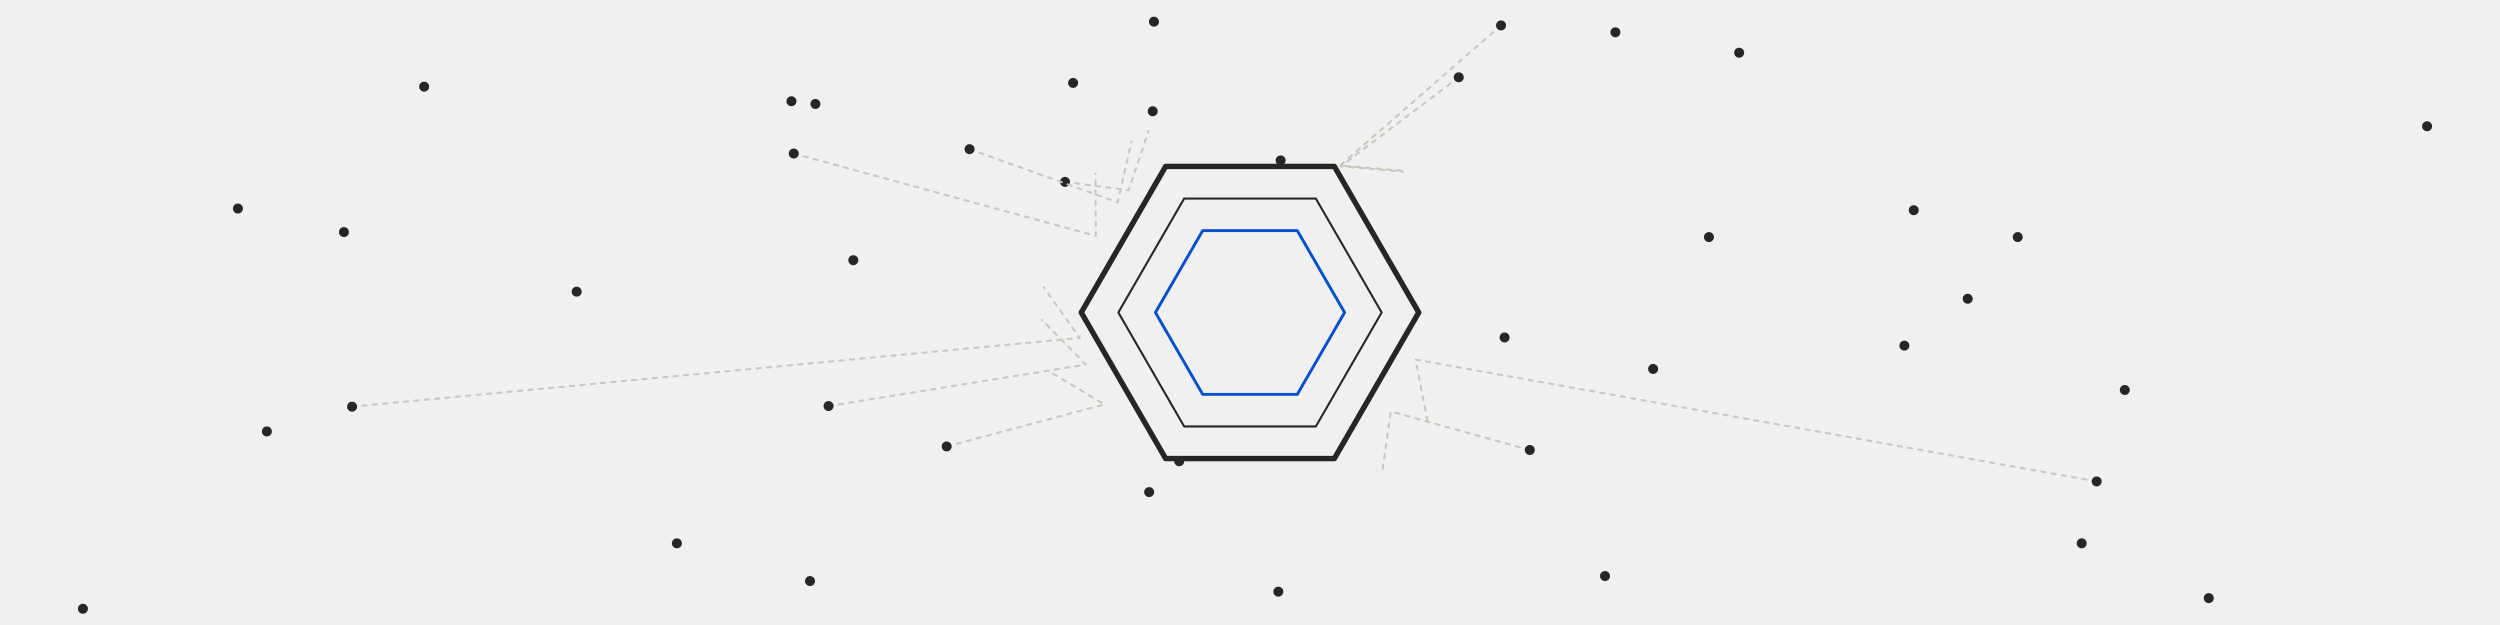
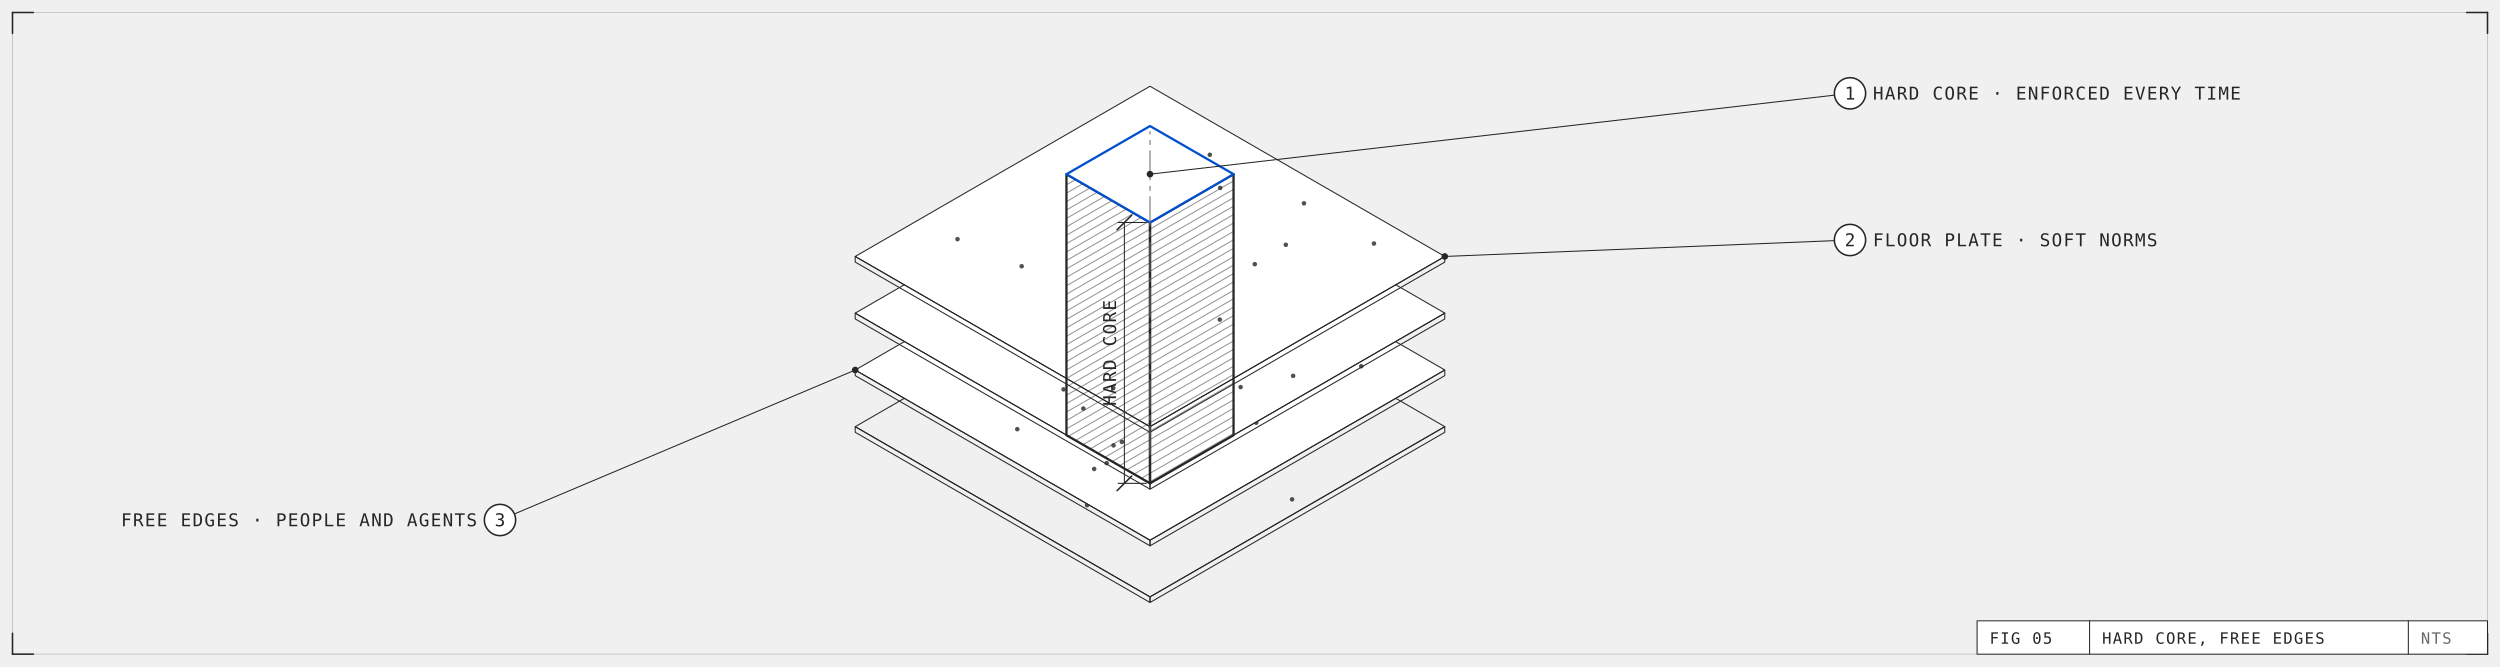
- <svg xmlns="http://www.w3.org/2000/svg" viewBox="0 0 1200 300" width="1200" height="300" role="img" aria-label="A hexagonal hard core, with free agents moving around it and bouncing off its edge">
+ <svg xmlns="http://www.w3.org/2000/svg" viewBox="0 0 1200 320" width="1200" height="320" role="img" aria-label="An axonometric drawing: a hatched hard core rising through free floor plates">
+   <defs>
+     <pattern id="h0" width="3.5" height="3.5" patternUnits="userSpaceOnUse" patternTransform="rotate(60)">
+       <line x1="0" y1="0" x2="0" y2="3.5" stroke="#262624" stroke-width="0.45" />
+     </pattern>
+   </defs>
  <g fill="none" stroke-linecap="round" stroke-linejoin="round">
-     <path d="M681.0 150.0L640.5 220.1L559.5 220.1L519.0 150.0L559.5 79.9L640.5 79.9Z" stroke="#262624" stroke-width="2.6" />
-     <path d="M663.2 150.0L631.6 204.7L568.4 204.7L536.8 150.0L568.4 95.3L631.6 95.3Z" stroke="#262624" stroke-width="1" />
-     <path d="M645.4 150.0L622.7 189.3L577.3 189.3L554.6 150.0L577.3 110.7L622.7 110.7Z" stroke="#004fcc" stroke-width="1.4" />
-     <path d="M511.2 87.3L541.8 91.3L551.3 62.8" stroke="#c9c7c0" stroke-width="1" stroke-dasharray="2 3" />
-     <circle cx="511.2" cy="87.3" r="2.4" fill="#262624" stroke="none" />
-     <path d="M720.5 12.2L643.2 79.5L673.1 81.9" stroke="#c9c7c0" stroke-width="1" stroke-dasharray="2 3" />
-     <circle cx="720.5" cy="12.2" r="2.4" fill="#262624" stroke="none" />
-     <circle cx="944.5" cy="143.4" r="2.4" fill="#262624" stroke="none" />
-     <path d="M169.0 195.2L518.3 162.2L500.9 137.8" stroke="#c9c7c0" stroke-width="1" stroke-dasharray="2 3" />
-     <circle cx="169.0" cy="195.2" r="2.4" fill="#262624" stroke="none" />
-     <circle cx="114.2" cy="100.1" r="2.4" fill="#262624" stroke="none" />
-     <circle cx="1060.2" cy="287.1" r="2.4" fill="#262624" stroke="none" />
-     <circle cx="566.0" cy="221.4" r="2.4" fill="#262624" stroke="none" />
-     <circle cx="128.1" cy="207.1" r="2.4" fill="#262624" stroke="none" />
-     <circle cx="39.8" cy="292.2" r="2.4" fill="#262624" stroke="none" />
-     <path d="M734.3 216.0L667.6 197.5L663.4 227.2" stroke="#c9c7c0" stroke-width="1" stroke-dasharray="2 3" />
-     <circle cx="734.3" cy="216.0" r="2.4" fill="#262624" stroke="none" />
-     <circle cx="918.6" cy="100.9" r="2.4" fill="#262624" stroke="none" />
-     <circle cx="388.8" cy="278.9" r="2.4" fill="#262624" stroke="none" />
-     <circle cx="515.1" cy="39.8" r="2.4" fill="#262624" stroke="none" />
-     <circle cx="1165.0" cy="60.6" r="2.4" fill="#262624" stroke="none" />
-     <circle cx="553.9" cy="10.4" r="2.4" fill="#262624" stroke="none" />
-     <path d="M381.0 73.7L526.0 113.2L525.8 83.2" stroke="#c9c7c0" stroke-width="1" stroke-dasharray="2 3" />
-     <circle cx="381.0" cy="73.7" r="2.4" fill="#262624" stroke="none" />
-     <path d="M454.4 214.3L530.1 194.1L504.3 178.7" stroke="#c9c7c0" stroke-width="1" stroke-dasharray="2 3" />
-     <circle cx="454.4" cy="214.3" r="2.4" fill="#262624" stroke="none" />
-     <path d="M1006.4 231.1L679.5 172.6L685.2 202.1" stroke="#c9c7c0" stroke-width="1" stroke-dasharray="2 3" />
-     <circle cx="1006.4" cy="231.1" r="2.4" fill="#262624" stroke="none" />
-     <circle cx="551.6" cy="236.2" r="2.4" fill="#262624" stroke="none" />
-     <circle cx="793.5" cy="177.1" r="2.4" fill="#262624" stroke="none" />
-     <path d="M465.4 71.6L536.5 97.1L543.1 67.9" stroke="#c9c7c0" stroke-width="1" stroke-dasharray="2 3" />
-     <circle cx="465.4" cy="71.6" r="2.4" fill="#262624" stroke="none" />
-     <circle cx="775.4" cy="15.5" r="2.4" fill="#262624" stroke="none" />
-     <circle cx="834.8" cy="25.3" r="2.4" fill="#262624" stroke="none" />
-     <circle cx="165.1" cy="111.4" r="2.4" fill="#262624" stroke="none" />
-     <circle cx="203.6" cy="41.6" r="2.4" fill="#262624" stroke="none" />
-     <circle cx="276.8" cy="140.0" r="2.4" fill="#262624" stroke="none" />
-     <circle cx="968.5" cy="113.8" r="2.4" fill="#262624" stroke="none" />
-     <circle cx="914.1" cy="165.9" r="2.4" fill="#262624" stroke="none" />
-     <circle cx="1019.9" cy="187.2" r="2.4" fill="#262624" stroke="none" />
-     <circle cx="999.2" cy="260.8" r="2.4" fill="#262624" stroke="none" />
-     <circle cx="722.2" cy="162.0" r="2.4" fill="#262624" stroke="none" />
-     <circle cx="820.3" cy="113.8" r="2.4" fill="#262624" stroke="none" />
-     <circle cx="379.9" cy="48.6" r="2.4" fill="#262624" stroke="none" />
-     <circle cx="391.4" cy="49.9" r="2.4" fill="#262624" stroke="none" />
-     <circle cx="614.7" cy="77.0" r="2.4" fill="#262624" stroke="none" />
-     <circle cx="613.6" cy="284.0" r="2.4" fill="#262624" stroke="none" />
-     <circle cx="553.3" cy="53.4" r="2.4" fill="#262624" stroke="none" />
-     <path d="M397.7 194.9L521.2 175.0L500.2 153.6" stroke="#c9c7c0" stroke-width="1" stroke-dasharray="2 3" />
-     <circle cx="397.7" cy="194.9" r="2.4" fill="#262624" stroke="none" />
-     <circle cx="409.6" cy="124.9" r="2.4" fill="#262624" stroke="none" />
-     <path d="M700.2 37.1L643.6 79.8L673.5 82.4" stroke="#c9c7c0" stroke-width="1" stroke-dasharray="2 3" />
-     <circle cx="700.2" cy="37.1" r="2.4" fill="#262624" stroke="none" />
-     <circle cx="770.4" cy="276.5" r="2.4" fill="#262624" stroke="none" />
-     <circle cx="324.9" cy="260.8" r="2.4" fill="#262624" stroke="none" />
+     <path d="M552.0 123.1L693.5 204.8L552.0 286.5L410.5 204.8Z" stroke="#262624" stroke-width="0.5" fill="none" />
+     <path d="M693.5 204.8L552.0 286.5L552.0 289.2L693.5 207.5Z" stroke="#262624" stroke-width="0.5" fill="none" />
+     <path d="M410.5 204.8L552.0 286.5L552.0 289.2L410.5 207.5Z" stroke="#262624" stroke-width="0.5" fill="none" />
+     <circle cx="512.3" cy="188.5" r="1.1" fill="#262624" stroke="none" opacity="0.8" />
+     <circle cx="624.7" cy="181.7" r="1.1" fill="#262624" stroke="none" opacity="0.8" />
+     <circle cx="445.1" cy="193.6" r="1.1" fill="#262624" stroke="none" opacity="0.8" />
+     <circle cx="555.2" cy="166.9" r="1.1" fill="#262624" stroke="none" opacity="0.8" />
+     <circle cx="620.2" cy="239.7" r="1.1" fill="#262624" stroke="none" opacity="0.8" />
+     <circle cx="598.7" cy="228.2" r="1.1" fill="#262624" stroke="none" opacity="0.8" />
+     <circle cx="615.4" cy="189.0" r="1.1" fill="#262624" stroke="none" opacity="0.8" />
+     <circle cx="521.8" cy="242.5" r="1.1" fill="#262624" stroke="none" opacity="0.8" />
+     <circle cx="523.7" cy="224.6" r="1.1" fill="#262624" stroke="none" opacity="0.8" />
+     <path d="M552.0 95.9L693.5 177.6L552.0 259.3L410.5 177.6Z" stroke="#262624" stroke-width="0.5" fill="#ffffff" />
+     <path d="M693.5 177.6L552.0 259.3L552.0 262.0L693.5 180.3Z" stroke="#262624" stroke-width="0.5" fill="none" />
+     <path d="M410.5 177.6L552.0 259.3L552.0 262.0L410.5 180.3Z" stroke="#262624" stroke-width="0.5" fill="none" />
+     <circle cx="630.8" cy="157.8" r="1.1" fill="#262624" stroke="none" opacity="0.8" />
+     <circle cx="573.7" cy="203.7" r="1.1" fill="#262624" stroke="none" opacity="0.8" />
+     <circle cx="587.1" cy="127.6" r="1.1" fill="#262624" stroke="none" opacity="0.8" />
+     <circle cx="603.0" cy="202.9" r="1.1" fill="#262624" stroke="none" opacity="0.8" />
+     <circle cx="531.2" cy="222.3" r="1.1" fill="#262624" stroke="none" opacity="0.8" />
+     <circle cx="525.2" cy="225.1" r="1.1" fill="#262624" stroke="none" opacity="0.8" />
+     <circle cx="499.3" cy="192.2" r="1.1" fill="#262624" stroke="none" opacity="0.8" />
+     <circle cx="488.3" cy="206.0" r="1.1" fill="#262624" stroke="none" opacity="0.8" />
+     <circle cx="653.4" cy="175.8" r="1.1" fill="#262624" stroke="none" opacity="0.8" />
+     <circle cx="541.5" cy="129.1" r="1.1" fill="#262624" stroke="none" opacity="0.8" />
+     <path d="M552.0 68.6L693.5 150.3L552.0 232.0L410.5 150.3Z" stroke="#262624" stroke-width="0.5" fill="#ffffff" />
+     <path d="M693.5 150.3L552.0 232.0L552.0 234.8L693.5 153.1Z" stroke="#262624" stroke-width="0.5" fill="none" />
+     <path d="M410.5 150.3L552.0 232.0L552.0 234.8L410.5 153.1Z" stroke="#262624" stroke-width="0.5" fill="none" />
+     <circle cx="620.7" cy="180.4" r="1.1" fill="#262624" stroke="none" opacity="0.8" />
+     <circle cx="510.5" cy="186.9" r="1.1" fill="#262624" stroke="none" opacity="0.8" />
+     <circle cx="520.0" cy="196.1" r="1.1" fill="#262624" stroke="none" opacity="0.8" />
+     <circle cx="534.5" cy="213.8" r="1.1" fill="#262624" stroke="none" opacity="0.8" />
+     <circle cx="617.9" cy="137.9" r="1.1" fill="#262624" stroke="none" opacity="0.8" />
+     <circle cx="538.5" cy="212.1" r="1.1" fill="#262624" stroke="none" opacity="0.8" />
+     <circle cx="595.5" cy="185.8" r="1.1" fill="#262624" stroke="none" opacity="0.8" />
+     <path d="M552.0 41.4L693.5 123.1L552.0 204.8L410.5 123.1Z" stroke="#262624" stroke-width="0.5" fill="#ffffff" />
+     <path d="M693.5 123.1L552.0 204.8L552.0 207.5L693.5 125.8Z" stroke="#262624" stroke-width="0.5" fill="none" />
+     <path d="M410.5 123.1L552.0 204.8L552.0 207.5L410.5 125.8Z" stroke="#262624" stroke-width="0.5" fill="none" />
+     <circle cx="617.2" cy="117.5" r="1.1" fill="#262624" stroke="none" opacity="0.8" />
+     <circle cx="585.5" cy="153.4" r="1.1" fill="#262624" stroke="none" opacity="0.8" />
+     <circle cx="580.7" cy="74.3" r="1.1" fill="#262624" stroke="none" opacity="0.8" />
+     <circle cx="534.4" cy="186.3" r="1.1" fill="#262624" stroke="none" opacity="0.8" />
+     <circle cx="459.6" cy="114.8" r="1.1" fill="#262624" stroke="none" opacity="0.8" />
+     <circle cx="585.7" cy="90.2" r="1.1" fill="#262624" stroke="none" opacity="0.8" />
+     <circle cx="490.4" cy="127.8" r="1.1" fill="#262624" stroke="none" opacity="0.8" />
+     <circle cx="659.5" cy="116.9" r="1.1" fill="#262624" stroke="none" opacity="0.8" />
+     <circle cx="625.9" cy="97.6" r="1.1" fill="#262624" stroke="none" opacity="0.8" />
+     <circle cx="602.3" cy="126.8" r="1.1" fill="#262624" stroke="none" opacity="0.8" />
+     <path d="M592.1 208.9L552.0 232.0L552.0 106.8L592.1 83.6Z" stroke="#262624" stroke-width="1.1" fill="url(#h0)" />
+     <path d="M511.9 208.9L552.0 232.0L552.0 106.8L511.9 83.6Z" stroke="#262624" stroke-width="1.1" fill="url(#h0)" />
+     <path d="M552.0 60.5L592.1 83.6L552.0 106.8L511.9 83.6Z" stroke="#004fcc" stroke-width="1.1" fill="#ffffff" />
+     <path d="M552.0 218.4L552.0 63.2" stroke="#6b6a66" stroke-width="0.5" stroke-dasharray="14 3 2 3" />
+     <path d="M550.2 232.0L536.7 232.0" stroke="#262624" stroke-width="0.5" />
+     <path d="M550.2 106.8L536.7 106.8" stroke="#262624" stroke-width="0.5" />
+     <path d="M539.7 232.0L539.7 106.8" stroke="#262624" stroke-width="0.5" />
+     <path d="M536.2 235.5L543.2 228.5" stroke="#262624" stroke-width="0.75" />
+     <path d="M536.2 110.3L543.2 103.3" stroke="#262624" stroke-width="0.75" />
+     <text x="539.7" y="165.4" font-family="ui-monospace, 'IBM Plex Mono', Menlo, monospace" font-size="8.5" letter-spacing=".6" fill="#262624" text-anchor="middle" stroke="none" transform="rotate(-90.0 539.7 169.4)">HARD CORE</text>
+     <path d="M888.0 44.8L552.0 83.6" stroke="#262624" stroke-width="0.5" />
+     <circle cx="552.0" cy="83.6" r="1.6" fill="#262624" stroke="none" />
+     <circle cx="888.0" cy="44.8" r="7.5" stroke="#262624" stroke-width="0.75" fill="#ffffff" />
+     <text x="888.0" y="47.8" font-family="ui-monospace, 'IBM Plex Mono', Menlo, monospace" font-size="8.5" font-weight="500" letter-spacing="0" fill="#262624" text-anchor="middle" stroke="none">1</text>
+     <text x="899.0" y="47.8" font-family="ui-monospace, 'IBM Plex Mono', Menlo, monospace" font-size="8.5" font-weight="400" letter-spacing="0.6" fill="#262624" text-anchor="start" stroke="none">HARD CORE · ENFORCED EVERY TIME</text>
+     <path d="M888.0 115.2L693.5 123.1" stroke="#262624" stroke-width="0.5" />
+     <circle cx="693.5" cy="123.1" r="1.6" fill="#262624" stroke="none" />
+     <circle cx="888.0" cy="115.2" r="7.5" stroke="#262624" stroke-width="0.75" fill="#ffffff" />
+     <text x="888.0" y="118.2" font-family="ui-monospace, 'IBM Plex Mono', Menlo, monospace" font-size="8.5" font-weight="500" letter-spacing="0" fill="#262624" text-anchor="middle" stroke="none">2</text>
+     <text x="899.0" y="118.2" font-family="ui-monospace, 'IBM Plex Mono', Menlo, monospace" font-size="8.5" font-weight="400" letter-spacing="0.6" fill="#262624" text-anchor="start" stroke="none">FLOOR PLATE · SOFT NORMS</text>
+     <path d="M240.0 249.6L410.5 177.6" stroke="#262624" stroke-width="0.5" />
+     <circle cx="410.5" cy="177.6" r="1.6" fill="#262624" stroke="none" />
+     <circle cx="240.0" cy="249.6" r="7.5" stroke="#262624" stroke-width="0.75" fill="#ffffff" />
+     <text x="240.0" y="252.6" font-family="ui-monospace, 'IBM Plex Mono', Menlo, monospace" font-size="8.5" font-weight="500" letter-spacing="0" fill="#262624" text-anchor="middle" stroke="none">3</text>
+     <text x="229.0" y="252.6" font-family="ui-monospace, 'IBM Plex Mono', Menlo, monospace" font-size="8.5" font-weight="400" letter-spacing="0.6" fill="#262624" text-anchor="end" stroke="none">FREE EDGES · PEOPLE AND AGENTS</text>
+     <rect x="6.0" y="6.0" width="1188.0" height="308.0" stroke="#c9c7c0" stroke-width="0.5" fill="none" />
+     <path d="M6.0 6.0L16.0 6.0" stroke="#262624" stroke-width="0.75" />
+     <path d="M6.0 6.0L6.0 16.0" stroke="#262624" stroke-width="0.75" />
+     <path d="M1194.0 6.0L1184.0 6.0" stroke="#262624" stroke-width="0.75" />
+     <path d="M1194.0 6.0L1194.0 16.0" stroke="#262624" stroke-width="0.75" />
+     <path d="M6.0 314.0L16.0 314.0" stroke="#262624" stroke-width="0.75" />
+     <path d="M6.0 314.0L6.0 304.0" stroke="#262624" stroke-width="0.75" />
+     <path d="M1194.0 314.0L1184.0 314.0" stroke="#262624" stroke-width="0.75" />
+     <path d="M1194.0 314.0L1194.0 304.0" stroke="#262624" stroke-width="0.75" />
+     <rect x="949.0" y="298.0" width="245.0" height="16.0" stroke="#262624" stroke-width="0.5" fill="#ffffff" />
+     <path d="M1003.0 298.0L1003.0 314.0" stroke="#262624" stroke-width="0.5" />
+     <path d="M1156.0 298.0L1156.0 314.0" stroke="#262624" stroke-width="0.5" />
+     <text x="955.0" y="309.0" font-family="ui-monospace, 'IBM Plex Mono', Menlo, monospace" font-size="7.5" font-weight="500" letter-spacing="0.6" fill="#262624" text-anchor="start" stroke="none">FIG 05</text>
+     <text x="1009.0" y="309.0" font-family="ui-monospace, 'IBM Plex Mono', Menlo, monospace" font-size="7.5" font-weight="400" letter-spacing="0.6" fill="#262624" text-anchor="start" stroke="none">HARD CORE, FREE EDGES</text>
+     <text x="1162.0" y="309.0" font-family="ui-monospace, 'IBM Plex Mono', Menlo, monospace" font-size="7.5" font-weight="400" letter-spacing="0.6" fill="#6b6a66" text-anchor="start" stroke="none">NTS</text>
  </g>
</svg>
